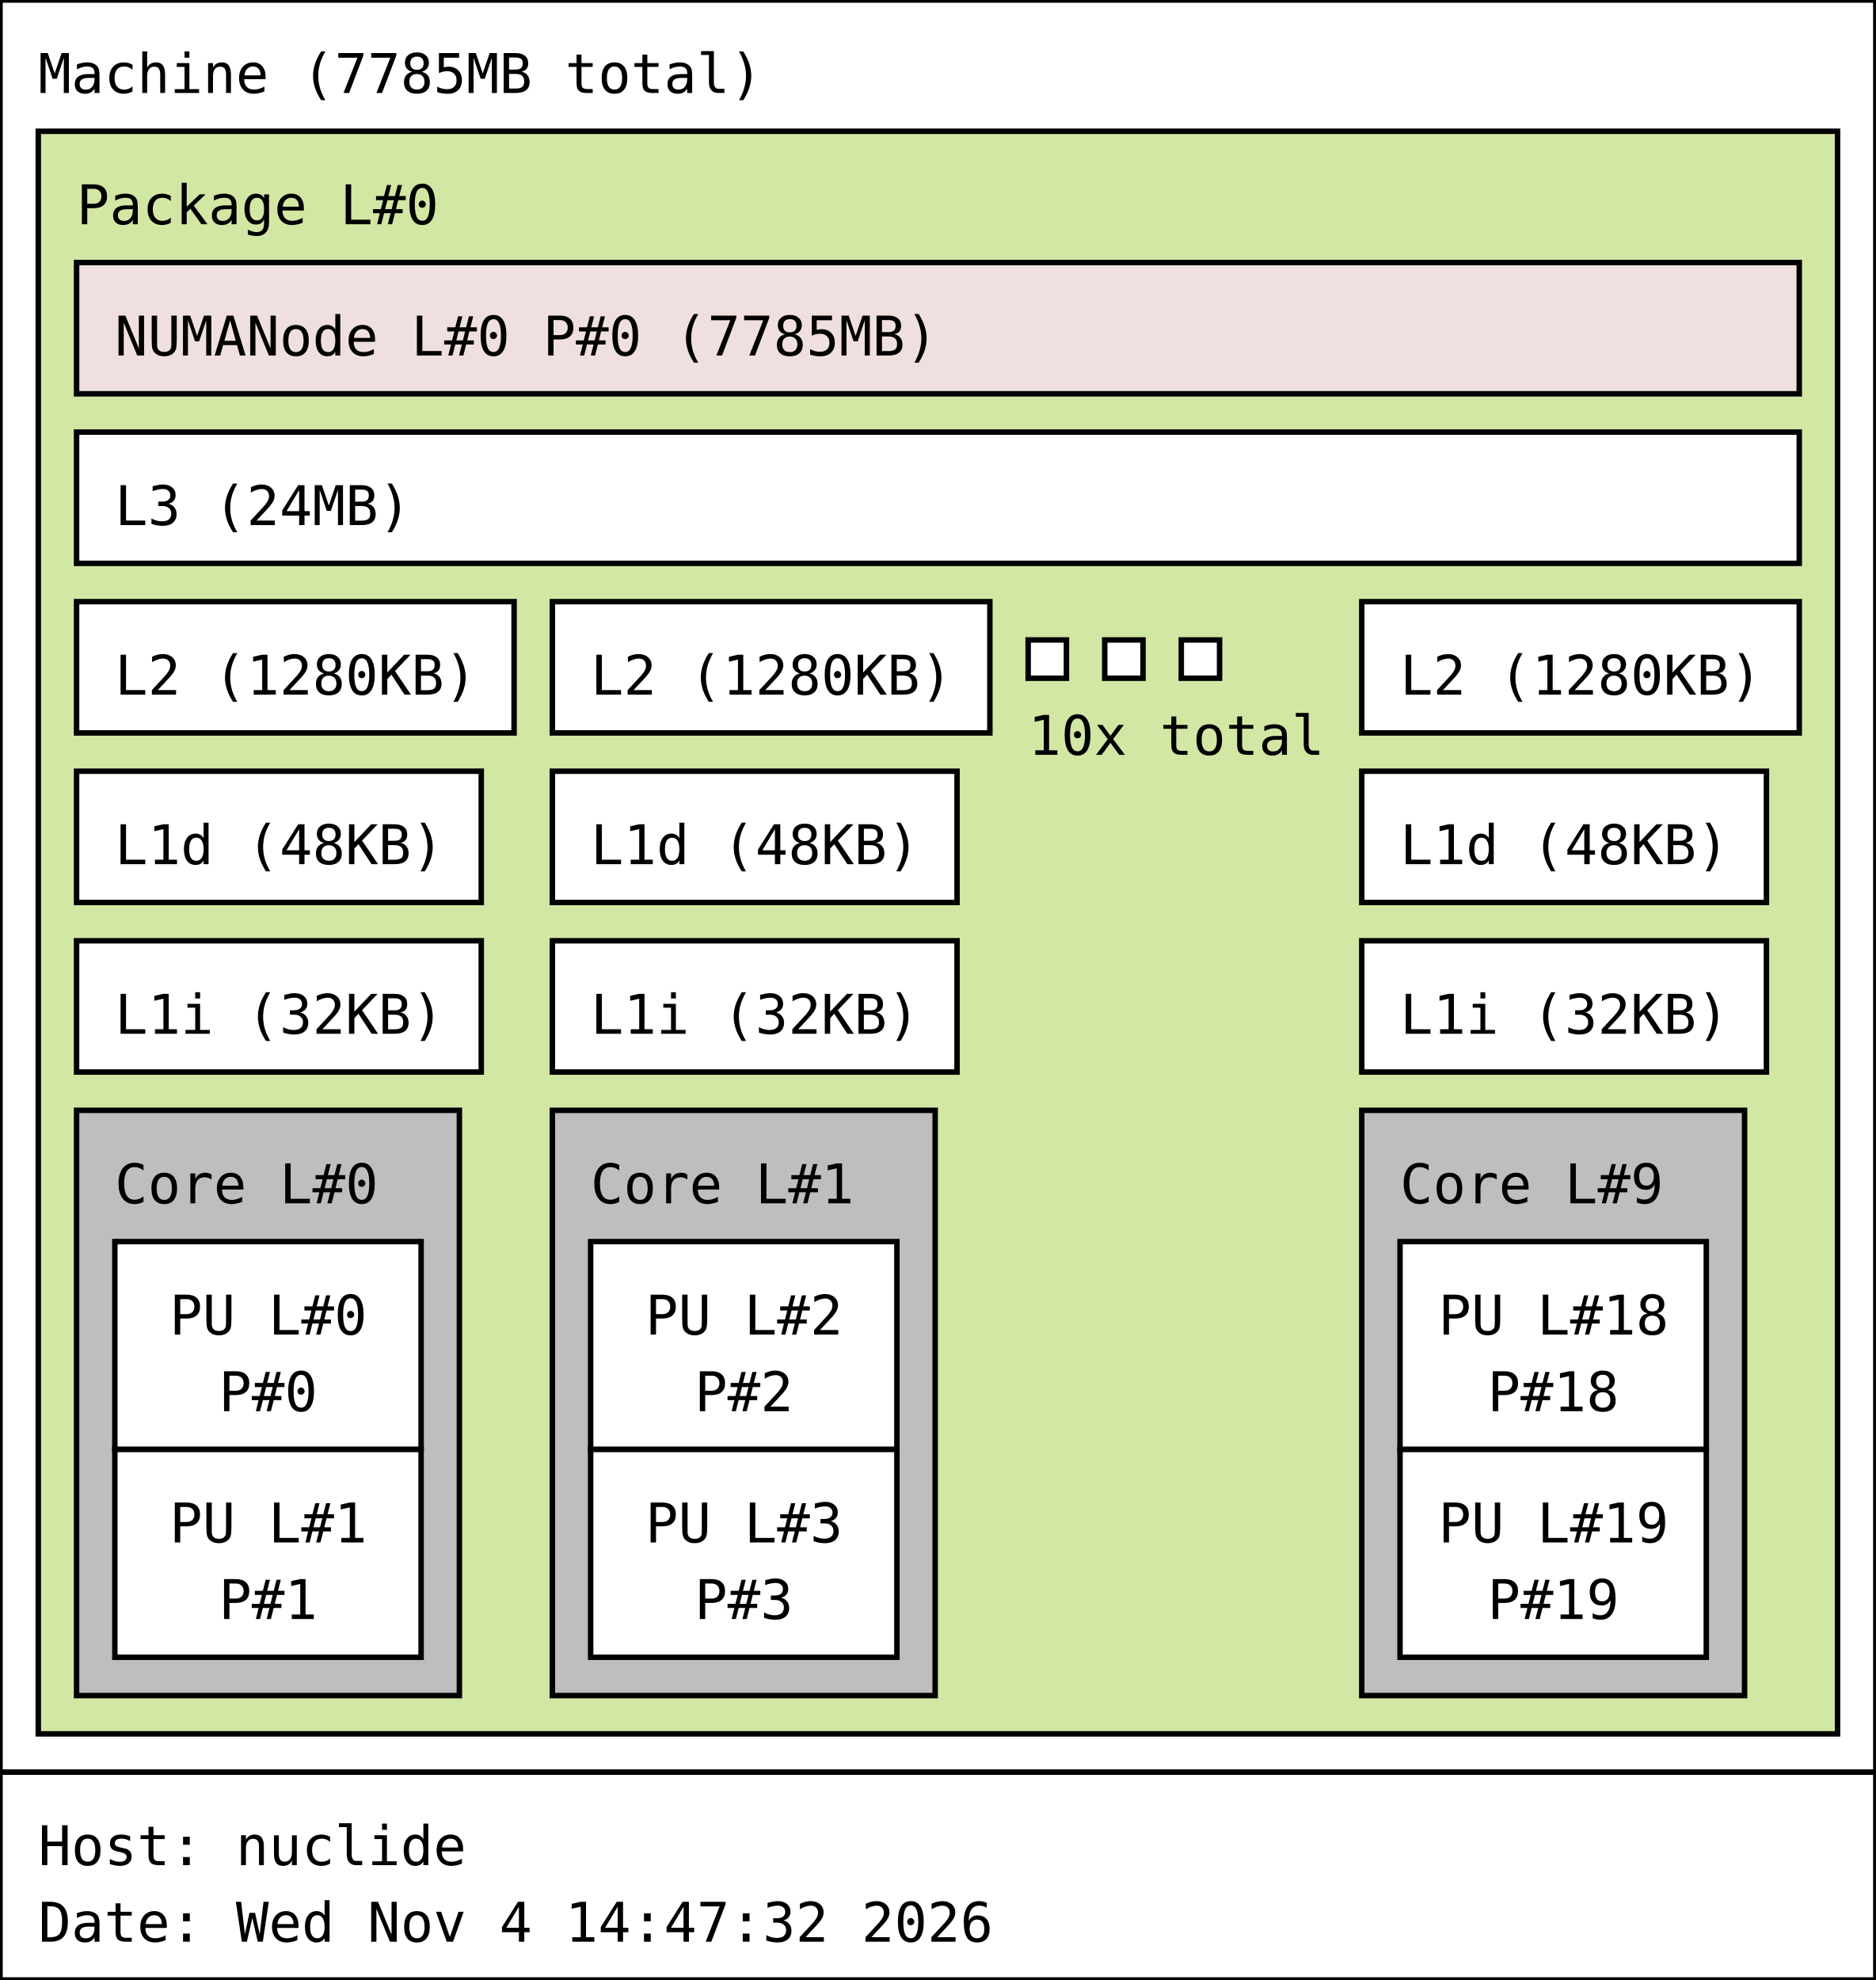
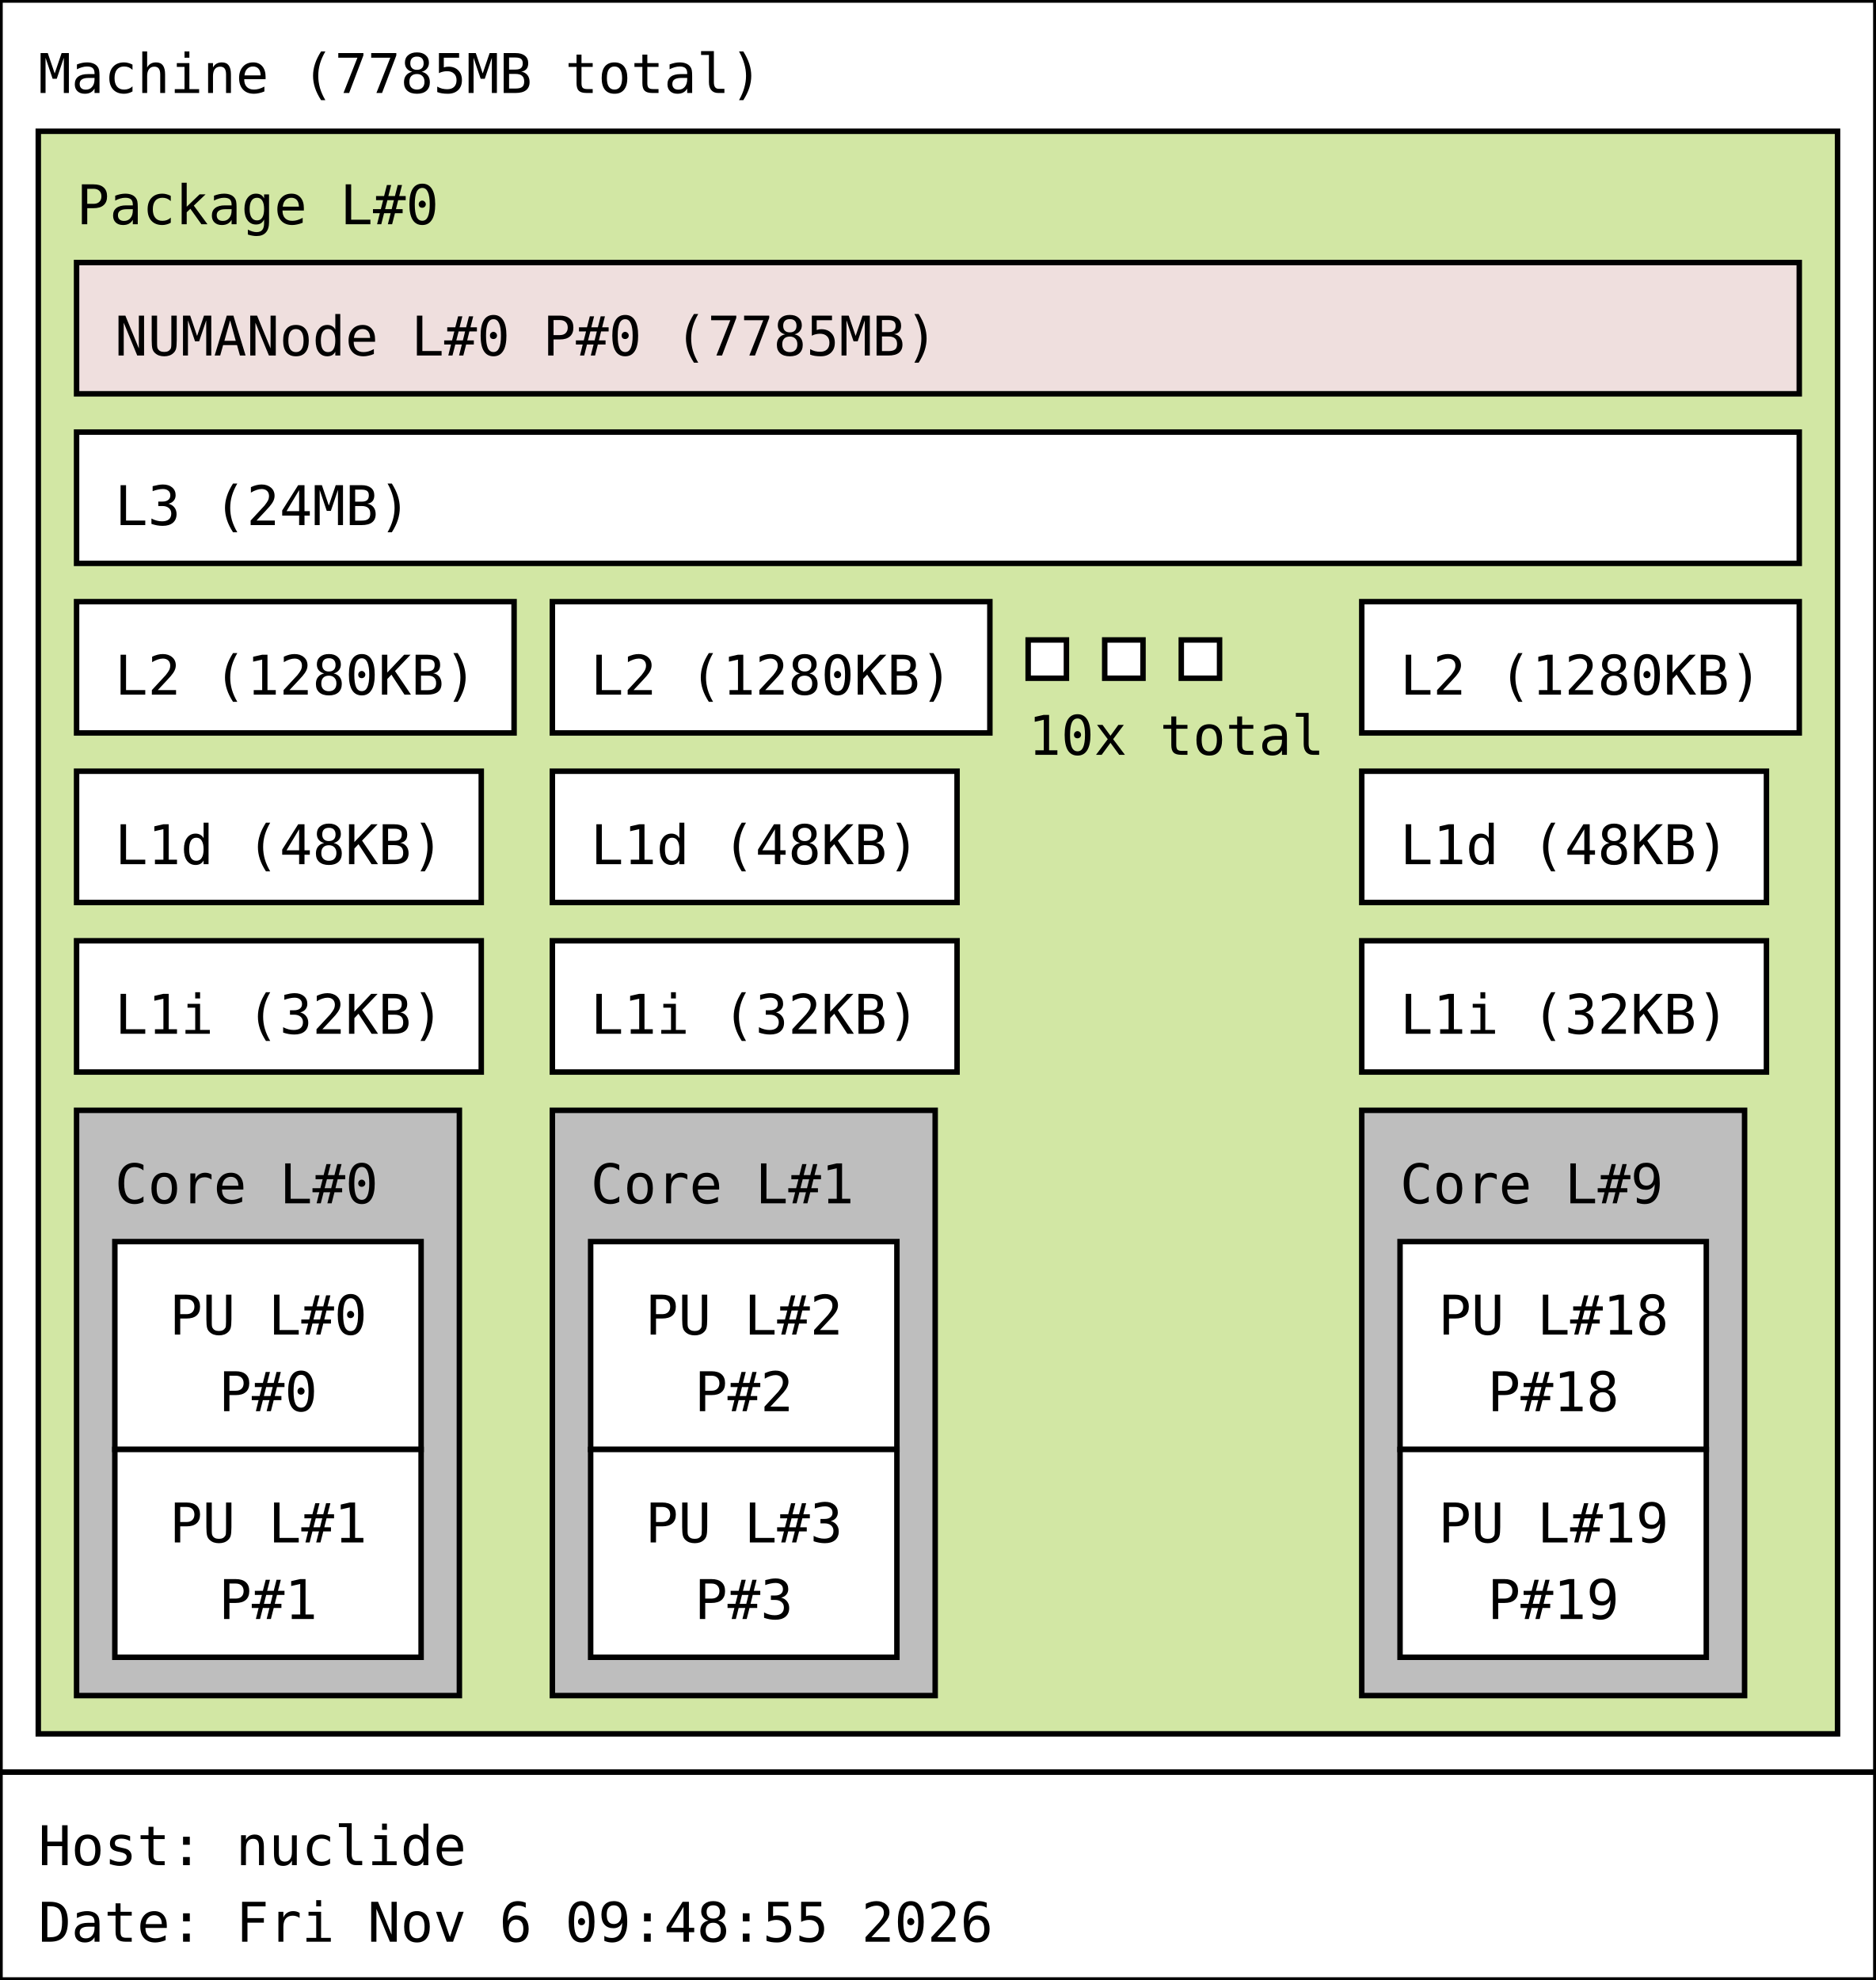
<svg xmlns="http://www.w3.org/2000/svg" width="343px" height="362px" viewBox="0 0 343px 362px" version="1.1">
  <rect id="Machine_0_rect" class="Machine" x="0" y="0" width="343" height="324" fill="rgb(255,255,255)" stroke="rgb(0,0,0)" stroke-width="1" />
  <text id="Machine_0_text" class="Machine" font-family="Monospace" x="7" y="17" fill="rgb(0,0,0)" font-size="10px">Machine (7785MB total)</text>
  <rect id="Package_0_rect" class="Package" x="7" y="24" width="329" height="293" fill="rgb(210,231,164)" stroke="rgb(0,0,0)" stroke-width="1" />
  <text id="Package_0_text" class="Package" font-family="Monospace" x="14" y="41" fill="rgb(0,0,0)" font-size="10px">Package L#0</text>
  <rect id="L3_0_rect" class="L3" x="14" y="79" width="315" height="24" fill="rgb(255,255,255)" stroke="rgb(0,0,0)" stroke-width="1" />
  <text id="L3_0_text" class="L3" font-family="Monospace" x="21" y="96" fill="rgb(0,0,0)" font-size="10px">L3 (24MB)</text>
  <rect id="L2_0_rect" class="L2" x="14" y="110" width="80" height="24" fill="rgb(255,255,255)" stroke="rgb(0,0,0)" stroke-width="1" />
  <text id="L2_0_text" class="L2" font-family="Monospace" x="21" y="127" fill="rgb(0,0,0)" font-size="10px">L2 (1280KB)</text>
  <rect id="L1d_0_rect" class="L1d" x="14" y="141" width="74" height="24" fill="rgb(255,255,255)" stroke="rgb(0,0,0)" stroke-width="1" />
  <text id="L1d_0_text" class="L1d" font-family="Monospace" x="21" y="158" fill="rgb(0,0,0)" font-size="10px">L1d (48KB)</text>
  <rect id="L1i_0_rect" class="L1i" x="14" y="172" width="74" height="24" fill="rgb(255,255,255)" stroke="rgb(0,0,0)" stroke-width="1" />
  <text id="L1i_0_text" class="L1i" font-family="Monospace" x="21" y="189" fill="rgb(0,0,0)" font-size="10px">L1i (32KB)</text>
  <rect id="Core_0_rect" class="Core" x="14" y="203" width="70" height="107" fill="rgb(190,190,190)" stroke="rgb(0,0,0)" stroke-width="1" />
  <text id="Core_0_text" class="Core" font-family="Monospace" x="21" y="220" fill="rgb(0,0,0)" font-size="10px">Core L#0</text>
  <rect id="PU_0_rect" class="PU" x="21" y="227" width="56" height="38" fill="rgb(255,255,255)" stroke="rgb(0,0,0)" stroke-width="1" />
  <text id="PU_0_text" class="PU" font-family="Monospace" x="31" y="244" fill="rgb(0,0,0)" font-size="10px">PU L#0</text>
  <text id="PU_0_text_1" class="PU" font-family="Monospace" x="40" y="258" fill="rgb(0,0,0)" font-size="10px">P#0</text>
  <rect id="PU_1_rect" class="PU" x="21" y="265" width="56" height="38" fill="rgb(255,255,255)" stroke="rgb(0,0,0)" stroke-width="1" />
  <text id="PU_1_text" class="PU" font-family="Monospace" x="31" y="282" fill="rgb(0,0,0)" font-size="10px">PU L#1</text>
  <text id="PU_1_text_1" class="PU" font-family="Monospace" x="40" y="296" fill="rgb(0,0,0)" font-size="10px">P#1</text>
  <rect id="L2_1_rect" class="L2" x="101" y="110" width="80" height="24" fill="rgb(255,255,255)" stroke="rgb(0,0,0)" stroke-width="1" />
  <text id="L2_1_text" class="L2" font-family="Monospace" x="108" y="127" fill="rgb(0,0,0)" font-size="10px">L2 (1280KB)</text>
  <rect id="L1d_1_rect" class="L1d" x="101" y="141" width="74" height="24" fill="rgb(255,255,255)" stroke="rgb(0,0,0)" stroke-width="1" />
  <text id="L1d_1_text" class="L1d" font-family="Monospace" x="108" y="158" fill="rgb(0,0,0)" font-size="10px">L1d (48KB)</text>
  <rect id="L1i_1_rect" class="L1i" x="101" y="172" width="74" height="24" fill="rgb(255,255,255)" stroke="rgb(0,0,0)" stroke-width="1" />
  <text id="L1i_1_text" class="L1i" font-family="Monospace" x="108" y="189" fill="rgb(0,0,0)" font-size="10px">L1i (32KB)</text>
  <rect id="Core_1_rect" class="Core" x="101" y="203" width="70" height="107" fill="rgb(190,190,190)" stroke="rgb(0,0,0)" stroke-width="1" />
  <text id="Core_1_text" class="Core" font-family="Monospace" x="108" y="220" fill="rgb(0,0,0)" font-size="10px">Core L#1</text>
  <rect id="PU_2_rect" class="PU" x="108" y="227" width="56" height="38" fill="rgb(255,255,255)" stroke="rgb(0,0,0)" stroke-width="1" />
  <text id="PU_2_text" class="PU" font-family="Monospace" x="118" y="244" fill="rgb(0,0,0)" font-size="10px">PU L#2</text>
  <text id="PU_2_text_1" class="PU" font-family="Monospace" x="127" y="258" fill="rgb(0,0,0)" font-size="10px">P#2</text>
  <rect id="PU_3_rect" class="PU" x="108" y="265" width="56" height="38" fill="rgb(255,255,255)" stroke="rgb(0,0,0)" stroke-width="1" />
  <text id="PU_3_text" class="PU" font-family="Monospace" x="118" y="282" fill="rgb(0,0,0)" font-size="10px">PU L#3</text>
  <text id="PU_3_text_1" class="PU" font-family="Monospace" x="127" y="296" fill="rgb(0,0,0)" font-size="10px">P#3</text>
  <rect id="L2_2_rect" class="L2" x="188" y="117" width="7" height="7" fill="rgb(255,255,255)" stroke="rgb(0,0,0)" stroke-width="1" />
  <rect id="L2_2_rect" class="L2" x="202" y="117" width="7" height="7" fill="rgb(255,255,255)" stroke="rgb(0,0,0)" stroke-width="1" />
  <rect id="L2_2_rect" class="L2" x="216" y="117" width="7" height="7" fill="rgb(255,255,255)" stroke="rgb(0,0,0)" stroke-width="1" />
  <text id="L2_2_text" class="L2" font-family="Monospace" x="188" y="138" fill="rgb(0,0,0)" font-size="10px">10x total</text>
  <rect id="L2_9_rect" class="L2" x="249" y="110" width="80" height="24" fill="rgb(255,255,255)" stroke="rgb(0,0,0)" stroke-width="1" />
  <text id="L2_9_text" class="L2" font-family="Monospace" x="256" y="127" fill="rgb(0,0,0)" font-size="10px">L2 (1280KB)</text>
  <rect id="L1d_9_rect" class="L1d" x="249" y="141" width="74" height="24" fill="rgb(255,255,255)" stroke="rgb(0,0,0)" stroke-width="1" />
  <text id="L1d_9_text" class="L1d" font-family="Monospace" x="256" y="158" fill="rgb(0,0,0)" font-size="10px">L1d (48KB)</text>
  <rect id="L1i_9_rect" class="L1i" x="249" y="172" width="74" height="24" fill="rgb(255,255,255)" stroke="rgb(0,0,0)" stroke-width="1" />
  <text id="L1i_9_text" class="L1i" font-family="Monospace" x="256" y="189" fill="rgb(0,0,0)" font-size="10px">L1i (32KB)</text>
  <rect id="Core_9_rect" class="Core" x="249" y="203" width="70" height="107" fill="rgb(190,190,190)" stroke="rgb(0,0,0)" stroke-width="1" />
  <text id="Core_9_text" class="Core" font-family="Monospace" x="256" y="220" fill="rgb(0,0,0)" font-size="10px">Core L#9</text>
  <rect id="PU_18_rect" class="PU" x="256" y="227" width="56" height="38" fill="rgb(255,255,255)" stroke="rgb(0,0,0)" stroke-width="1" />
  <text id="PU_18_text" class="PU" font-family="Monospace" x="263" y="244" fill="rgb(0,0,0)" font-size="10px">PU L#18</text>
  <text id="PU_18_text_1" class="PU" font-family="Monospace" x="272" y="258" fill="rgb(0,0,0)" font-size="10px">P#18</text>
  <rect id="PU_19_rect" class="PU" x="256" y="265" width="56" height="38" fill="rgb(255,255,255)" stroke="rgb(0,0,0)" stroke-width="1" />
  <text id="PU_19_text" class="PU" font-family="Monospace" x="263" y="282" fill="rgb(0,0,0)" font-size="10px">PU L#19</text>
  <text id="PU_19_text_1" class="PU" font-family="Monospace" x="272" y="296" fill="rgb(0,0,0)" font-size="10px">P#19</text>
  <rect id="NUMANode_0_rect" class="NUMANode" x="14" y="48" width="315" height="24" fill="rgb(239,223,222)" stroke="rgb(0,0,0)" stroke-width="1" />
  <text id="NUMANode_0_text" class="NUMANode" font-family="Monospace" x="21" y="65" fill="rgb(0,0,0)" font-size="10px">NUMANode L#0 P#0 (7785MB)</text>
  <rect id="anon_rect" x="0" y="324" width="343" height="38" fill="rgb(255,255,255)" stroke="rgb(0,0,0)" stroke-width="1" />
  <text id="anon_text" font-family="Monospace" x="7" y="341" fill="rgb(0,0,0)" font-size="10px">Host: nuclide</text>
-   <text id="anon_text_1" font-family="Monospace" x="7" y="355" fill="rgb(0,0,0)" font-size="10px">Date: Wed Nov  4 14:47:32 2026</text>
+   <text id="anon_text_1" font-family="Monospace" x="7" y="355" fill="rgb(0,0,0)" font-size="10px">Date: Fri Nov  6 09:48:55 2026</text>
</svg>
